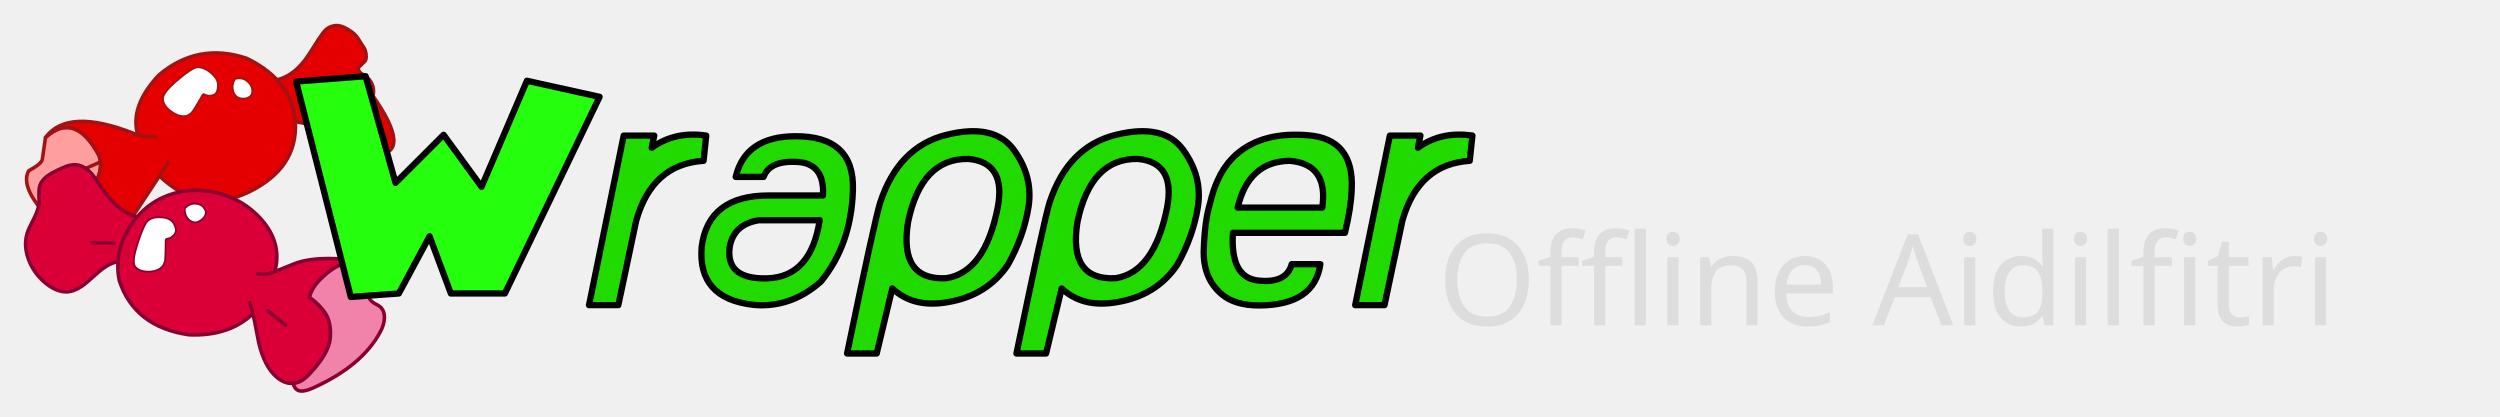
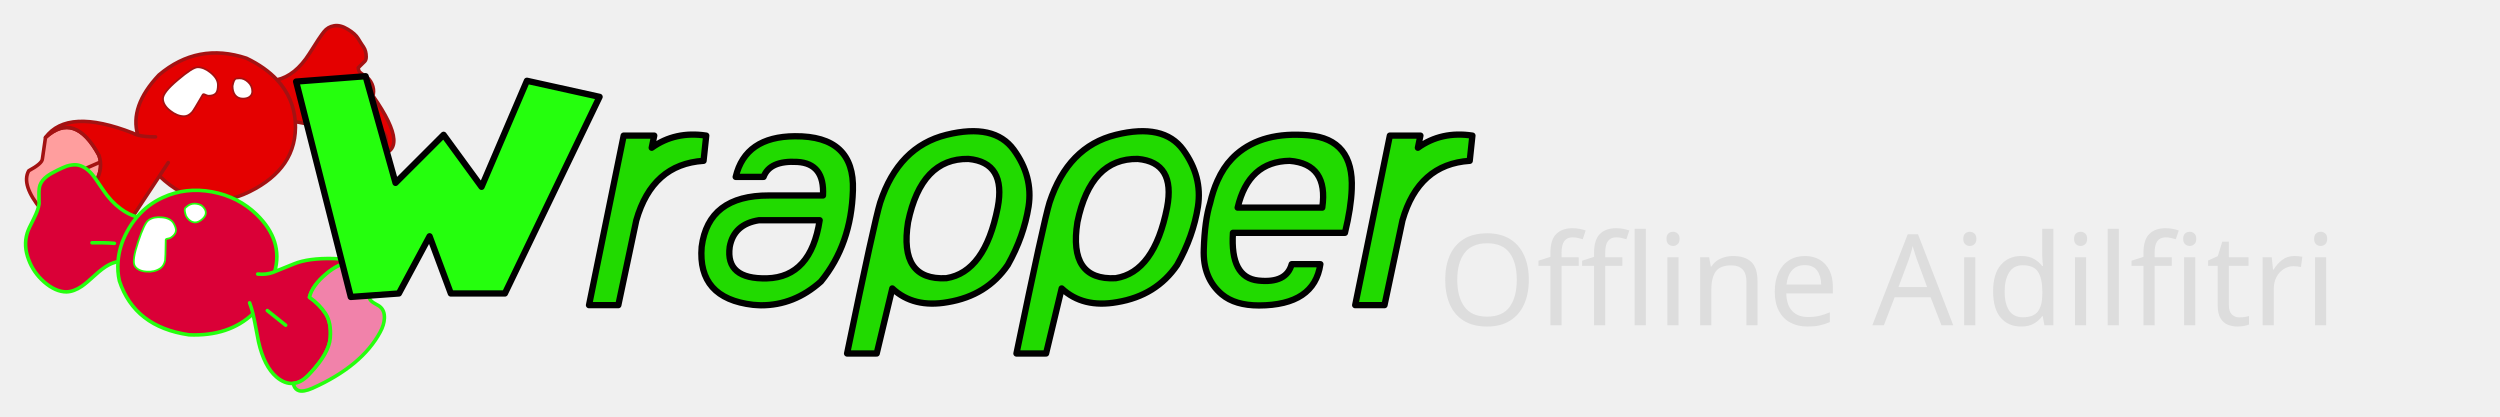
<svg xmlns="http://www.w3.org/2000/svg" width="1050.802" height="175.127" viewBox="0 0 1050.802 175.127" version="1.1" id="svg1906">
  <defs id="defs1910" />
  <g stroke="#a31212" stroke-linecap="round" stroke-linejoin="round" stroke-width="1.5" id="g1888">
    <path fill="#439409" d="m 19.121,57.784 -1.3,9 q -0.1,1.95 -5.75,5 -3.3,5.95 5.35,16.4 l 22.45,-10.95 q 2.8,-4.8 2.35,-9.15 l -5.6,2.45 5.6,-2.45 q -0.15,-1.45 -0.65,-2.85 -10.15,-18.65 -22.45,-7.45 z" id="path1882" style="fill:#ff9e9e;fill-opacity:1" />
    <path fill="#25ff0d" d="m 116.421,33.534 c -3.267,-3.5 -7.533,-6.517 -12.8,-9.05 -13.667,-4.533 -25.95,-2.183 -36.85,7.05 -8.267,8.767 -11.217,17.183 -8.85,25.25 1.767,0.5 4.25,0.75 7.45,0.75 -3.2,0 -5.683,-0.25 -7.45,-0.75 -0.867,-0.233 -1.567,-0.517 -2.1,-0.85 -18.267,-7.133 -30.5,-6.517 -36.7,1.85 8.2,-7.467 15.683,-4.983 22.45,7.45 0.333,0.933 0.55,1.883 0.65,2.85 0.3,2.9 -0.483,5.95 -2.35,9.15 l 13.05,18.15 14.1,-21.4 3.7,-5.65 -3.7,5.65 c 11.567,11.1 24.183,13.3 37.85,6.6 6.673,-3.296 11.618,-7.331 14.833,-12.104 3.353,-4.978 4.825,-10.76 4.417,-17.346 -0.533,-6.8 -3.1,-12.667 -7.7,-17.6 m -33.3,-4.9 c 1.667,0 3.417,0.75 5.25,2.25 1.9,1.567 2.85,3.167 2.85,4.8 0,1.5 -0.217,2.55 -0.65,3.15 -0.533,0.7 -1.5,1.05 -2.9,1.05 -0.267,0 -0.75,-0.167 -1.45,-0.5 -0.7,-0.367 -1.217,-0.167 -1.55,0.6 -2.4,4.167 -3.817,6.483 -4.25,6.95 -0.967,1.033 -1.983,1.55 -3.05,1.55 -1.833,0 -3.683,-0.733 -5.55,-2.2 -1.9,-1.467 -2.883,-3.033 -2.95,-4.7 -0.067,-1.667 1.967,-4.233 6.1,-7.7 4.1,-3.5 6.817,-5.25 8.15,-5.25 m 15.95,11.05 c -0.633,-0.867 -0.95,-2.033 -0.95,-3.5 0.333,-1.8 0.767,-2.733 1.3,-2.8 0.533,-0.067 0.967,-0.1 1.3,-0.1 1.167,0 2.25,0.467 3.25,1.4 1.133,1 1.7,2.25 1.7,3.75 0,0.833 -0.35,1.5 -1.05,2 -0.633,0.433 -1.467,0.65 -2.5,0.65 -1.333,0 -2.35,-0.467 -3.05,-1.4 m 57.65,0.55 c -0.267,0.8 -0.783,2.1 -1.55,3.9 -0.8,1.8 -1.05,3.317 -0.75,4.55 0.333,1.3 1.567,2.733 3.7,4.3 2.2,1.633 3.517,3.033 3.95,4.2 0.3,0.9 0.317,1.867 0.05,2.9 -0.233,0.967 -0.667,1.867 -1.3,2.7 -0.733,0.867 -1.7,1.65 -2.9,2.35 0.133,-0.033 0.267,-0.05 0.4,-0.05 10.133,-0.533 9.6,-8.817 -1.6,-24.85 m -3.9,-20.45 c -0.767,-1.1 -1.533,-2.3 -2.3,-3.6 -0.767,-1.3 -2.2,-2.583 -4.3,-3.85 -2.1,-1.3 -4.033,-1.8 -5.8,-1.5 -1.767,0.3 -3.183,1.133 -4.25,2.5 -1.1,1.333 -3.167,4.433 -6.2,9.3 -1.9,3 -4,5.433 -6.3,7.3 -2.333,1.867 -4.75,3.067 -7.25,3.6 4.6,4.933 7.167,10.8 7.7,17.6 4.8,0.8 8.2,1.7 10.2,2.7 2,0.967 3.867,2.633 5.6,5 1.733,2.367 3.067,3.767 4,4.2 0.933,0.433 2.567,1.2 4.9,2.3 2.3,1.067 4.233,1.383 5.8,0.95 1.567,-0.467 2.667,-0.85 3.3,-1.15 1.2,-0.7 2.167,-1.483 2.9,-2.35 0.633,-0.833 1.067,-1.733 1.3,-2.7 0.267,-1.033 0.25,-2 -0.05,-2.9 -0.433,-1.167 -1.75,-2.567 -3.95,-4.2 -2.133,-1.567 -3.367,-3 -3.7,-4.3 -0.3,-1.233 -0.05,-2.75 0.75,-4.55 0.767,-1.8 1.283,-3.1 1.55,-3.9 0.1,-0.3 0.167,-0.533 0.2,-0.7 0.233,-1.4 0.05,-2.8 -0.55,-4.2 -0.6,-1.367 -1.5,-2.467 -2.7,-3.3 -1.333,-0.8 -2.167,-1.383 -2.5,-1.75 -0.367,-0.5 -0.567,-1.1 -0.6,-1.8 l 2.75,-2.7 c 0.4,-0.433 0.6,-1.067 0.6,-1.9 0,-1.633 -0.367,-3 -1.1,-4.1 z" id="path1884" style="fill:#e40000;fill-opacity:1" />
    <path fill="#ffffff" stroke="none" d="m 98.121,36.184 q 0,2.2 0.95,3.5 1.05,1.4 3.05,1.4 1.55,0 2.5,-0.65 1.05,-0.75 1.05,-2 0,-2.25 -1.7,-3.75 -1.5,-1.4 -3.25,-1.4 -0.5,0 -1.3,0.1 -0.8,0.1 -1.3,2.8 m -9.75,-5.3 q -2.75,-2.25 -5.25,-2.25 -2,0 -8.15,5.25 -6.2,5.2 -6.1,7.7 0.1,2.5 2.95,4.7 2.8,2.2 5.55,2.2 1.6,0 3.05,-1.55 0.65,-0.7 4.25,-6.95 0.5,-1.15 1.55,-0.6 1.05,0.5 1.45,0.5 2.1,0 2.9,-1.05 0.65,-0.9 0.65,-3.15 0,-2.45 -2.85,-4.8 z" id="path1886" />
  </g>
-   <g stroke="#880031" stroke-linecap="round" stroke-linejoin="round" stroke-width="1.5" id="g1896">
+   <g stroke="#25ff0d" stroke-linecap="round" stroke-linejoin="round" stroke-width="1.5" id="g1896">
    <path fill="#25ff0d" d="m 53.321,97.534 q -3.3,6.2 -3.7,12.45 -0.35,4 0.55,8.05 6.4,19.4 29.3,22.7 16.75,0.7 26.85,-8.85 -0.65,-2.65 -1.4,-4.6 0.75,1.95 1.4,4.6 0.4,1.6 0.75,3.5 0.55,2.75 1.6,8.3 2.35,10.3 7.5,14.75 3.55,3.05 7.15,2.7 l 0.6,-0.1 q 3.2,-0.4 6.65,-4.35 7.7,-8.2 8.25,-14.6 0.5,-6.45 -1.95,-10.25 -2.45,-3.8 -6.8,-6.9 1.2,-4.95 7.15,-9.9 5.2,-4.35 9.6,-4.5 -0.95,-1.75 -6.6,-1.85 -10.6,-0.25 -16.7,2.25 -5.25,2.15 -8.05,3.25 -0.45,0.2 -0.85,0.35 -2.85,1 -6.3,0.65 3.45,0.35 6.3,-0.65 0.4,-0.15 0.85,-0.35 3.65,-13.05 -7.55,-24 -7.75,-7.5 -18.75,-9.55 -11.15,-2.05 -20.75,2.4 -6.35,2.9 -10.8,8.15 -2.45,2.85 -4.3,6.35 m 3.65,14.05 q -1.15,-2 1.45,-9.8 2.6,-7.85 4.25,-8.95 2.05,-1.45 5.35,-1.1 3.45,0.3 4.65,2.35 1.05,1.85 0.9,2.95 -0.15,1.3 -1.9,2.5 -0.3,0.25 -1.45,0.45 -1.1,0.15 -0.95,1.35 -0.1,7.2 -0.25,8.1 -0.5,2.15 -1.85,3.05 -2.25,1.55 -5.55,1.3 -3.4,-0.2 -4.65,-2.2 m 25.7,-25.55 q 2.1,0.25 3.1,2.1 0.65,1.05 0.15,2.25 -0.55,1.1 -1.85,2 -1.6,1.1 -3.05,0.55 -1.5,-0.55 -2.5,-2.35 -0.85,-2.55 -0.25,-3.05 0.65,-0.55 1.05,-0.85 1.45,-0.95 3.35,-0.65 m 29.7,44.5 7.7,6.15 -7.7,-6.15 m -80.2,-61.25 q -1.9,-0.15 -4.15,0.55 -1.4,0.5 -3.85,1.7 -3.05,1.5 -4.4,2.55 -2.2,1.65 -2.95,3.7 -0.5,1.45 -0.45,3.9 0.1,3.3 0.05,4 -0.3,2.4 -2.2,6.2 -2.3,4.4 -2.8,6.15 -1.6,5.25 0.6,11.05 2,5.45 6.55,9.45 4.8,4.15 9.35,4.15 3.15,-0.1 6.45,-2.35 1.85,-1.25 5.55,-4.65 3.25,-3 5.8,-4.35 2,-1.05 3.9,-1.35 0.4,-6.25 3.7,-12.45 1.85,-3.5 4.3,-6.35 -3.55,-0.95 -6.9,-3.45 -4.15,-3.05 -7.4,-7.95 -3.6,-5.4 -4.7,-6.65 -3.05,-3.45 -6.45,-3.85 m 10.7,32.75 q 3.15,0.05 5.2,0.25 -2.05,-0.2 -5.2,-0.25 -3.15,-0.05 -4.2,0 1.05,-0.05 4.2,0 z" id="path1890" style="fill:#da0037;fill-opacity:1" />
    <path fill="#439409" d="m 153.921,115.184 q -0.95,-1.85 -4.55,-3.45 -1.45,-0.65 -2.55,-1.2 -4.4,0.15 -9.6,4.5 -5.95,4.95 -7.15,9.9 4.35,3.1 6.8,6.9 2.45,3.8 1.95,10.25 -0.55,6.4 -8.25,14.6 -3.45,3.95 -6.65,4.35 l -0.6,0.1 q 0,0.45 0.2,0.95 0.6,1.6 2.05,2.1 1.95,0.65 5.75,-1 20.8,-9.3 28.5,-23.65 1.6,-2.9 1.75,-5.75 0.15,-3.35 -2,-5 -0.45,-0.35 -1.75,-1.05 -1.2,-0.65 -1.75,-1.2 -1.55,-1.5 -1.45,-5.4 0.15,-4.4 -0.7,-5.95 z" id="path1892" style="fill:#f182aa;fill-opacity:1" />
    <path fill="#ffffff" stroke="none" d="m 85.771,88.134 q -1,-1.85 -3.1,-2.1 -1.9,-0.3 -3.35,0.65 -0.4,0.3 -1.05,0.85 -0.6,0.5 0.25,3.05 1,1.8 2.5,2.35 1.45,0.55 3.05,-0.55 1.3,-0.9 1.85,-2 0.5,-1.2 -0.15,-2.25 m -27.35,13.65 q -2.6,7.8 -1.45,9.8 1.25,2 4.65,2.2 3.3,0.25 5.55,-1.3 1.35,-0.9 1.85,-3.05 0.15,-0.9 0.25,-8.1 -0.15,-1.2 0.95,-1.35 1.15,-0.2 1.45,-0.45 1.75,-1.2 1.9,-2.5 0.15,-1.1 -0.9,-2.95 -1.2,-2.05 -4.65,-2.35 -3.3,-0.35 -5.35,1.1 -1.65,1.1 -4.25,8.95 z" id="path1894" style="fill:#ffffff;fill-opacity:1" />
  </g>
  <text x="604.203" y="136.716" fill="#dddddd" stroke-width="1.301" font-family="'Trebuchet MS'" font-size="62.435px" id="text1898" style="font-size:53.333px">Offline Aidilfitri</text>
  <g stroke="#000000" stroke-linecap="round" stroke-linejoin="round" stroke-width="2" transform="matrix(1.32445,0,0,1.32445,-96.8482,-53.9889)" id="g1904">
    <path fill="#25ff0d" d="m 240.35,66.4 -14.4,33.65 -12.05,-16.5 -15.25,15.25 -9.5,-33.85 -22.05,1.7 17.35,68.35 15.25,-1.1 9.75,-18.15 6.75,18.15 h 17.15 L 263.4,71.5 Z" id="path1900" style="fill:#25ff0d;fill-opacity:1" />
    <path fill="#21da00" d="m 296.4,91.8 0.85,-8 q -9.85,-1.5 -17.3,3.85 l 0.8,-3.85 h -9.7 l -11,53.8 h 9.3 l 5.7,-26.9 q 5.1,-17.85 21.35,-18.9 m 37.25,38.3 q 9.65,-11.8 10.15,-28.95 0.6,-17.3 -18.4,-17.15 -15.75,0.1 -18.8,12.9 h 8.85 q 1.95,-5.25 10.7,-4.75 8.7,0.5 8.15,10.65 h -17.15 q -19.25,-0.05 -21.35,16.3 -1.35,16.35 16.3,18.4 0.75,0.05 1.45,0.1 0.55,0 1.05,0.05 10.55,0.05 19.05,-7.55 m -17.1,-1 q -13.25,0.35 -11.85,-10 1.3,-7.2 9.3,-8.45 h 19.25 q -2.75,18.05 -16.7,18.45 m 83,-22.8 q 1.45,-9.55 -4.7,-18 -6.2,-8.5 -21.35,-4.75 -15.2,3.75 -21.05,21.5 -1.8,5.8 -10.5,47.9 h 9.4 l 4.95,-20.65 q 6.75,6.3 17.6,4.35 12.4,-2.05 19.05,-11.8 5.1,-9.05 6.6,-18.55 m -19.1,-15.1 q 12.05,1.1 9.3,15.45 -4.05,20.45 -16.3,22.4 -15.1,0.8 -12.15,-17.8 4.2,-20.3 19.15,-20.05 m 68.15,-2.9 q -6.2,-8.5 -21.35,-4.75 -15.2,3.75 -21.05,21.5 -1.8,5.8 -10.5,47.9 h 9.4 l 4.95,-20.65 q 6.75,6.3 17.6,4.35 12.4,-2.05 19.05,-11.8 5.1,-9.05 6.6,-18.55 1.45,-9.55 -4.7,-18 m -33.55,22.95 q 4.2,-20.3 19.15,-20.05 12.05,1.1 9.3,15.45 -4.05,20.45 -16.3,22.4 -15.1,0.8 -12.15,-17.8 m 84.9,3.4 q 1.95,-8 2.15,-13.9 0.7,-15.85 -13.75,-17.05 -14.45,-1.25 -22.8,6 -0.8,0.7 -1.5,1.45 -2.7,2.8 -4.55,6.95 -1.45,3.2 -2.35,7.15 -1.7,5.45 -2,14.65 -0.35,9.15 5.75,14.3 4.2,3.5 11.75,3.5 17.6,-0.05 19.5,-13.1 h -9.1 q -1.65,6.15 -10.6,5.2 -8.95,-0.95 -8.05,-15.15 h 35.55 m -34.05,-8 Q 469.35,92 482.4,91.8 q 12.35,1 10.35,14.85 H 465.9 m 73.65,-14.85 0.85,-8 q -9.85,-1.5 -17.3,3.85 l 0.8,-3.85 h -9.7 l -11,53.8 h 9.3 l 5.7,-26.9 q 5.1,-17.85 21.35,-18.9 z" id="path1902" style="fill:#21da00;fill-opacity:1" />
  </g>
</svg>
